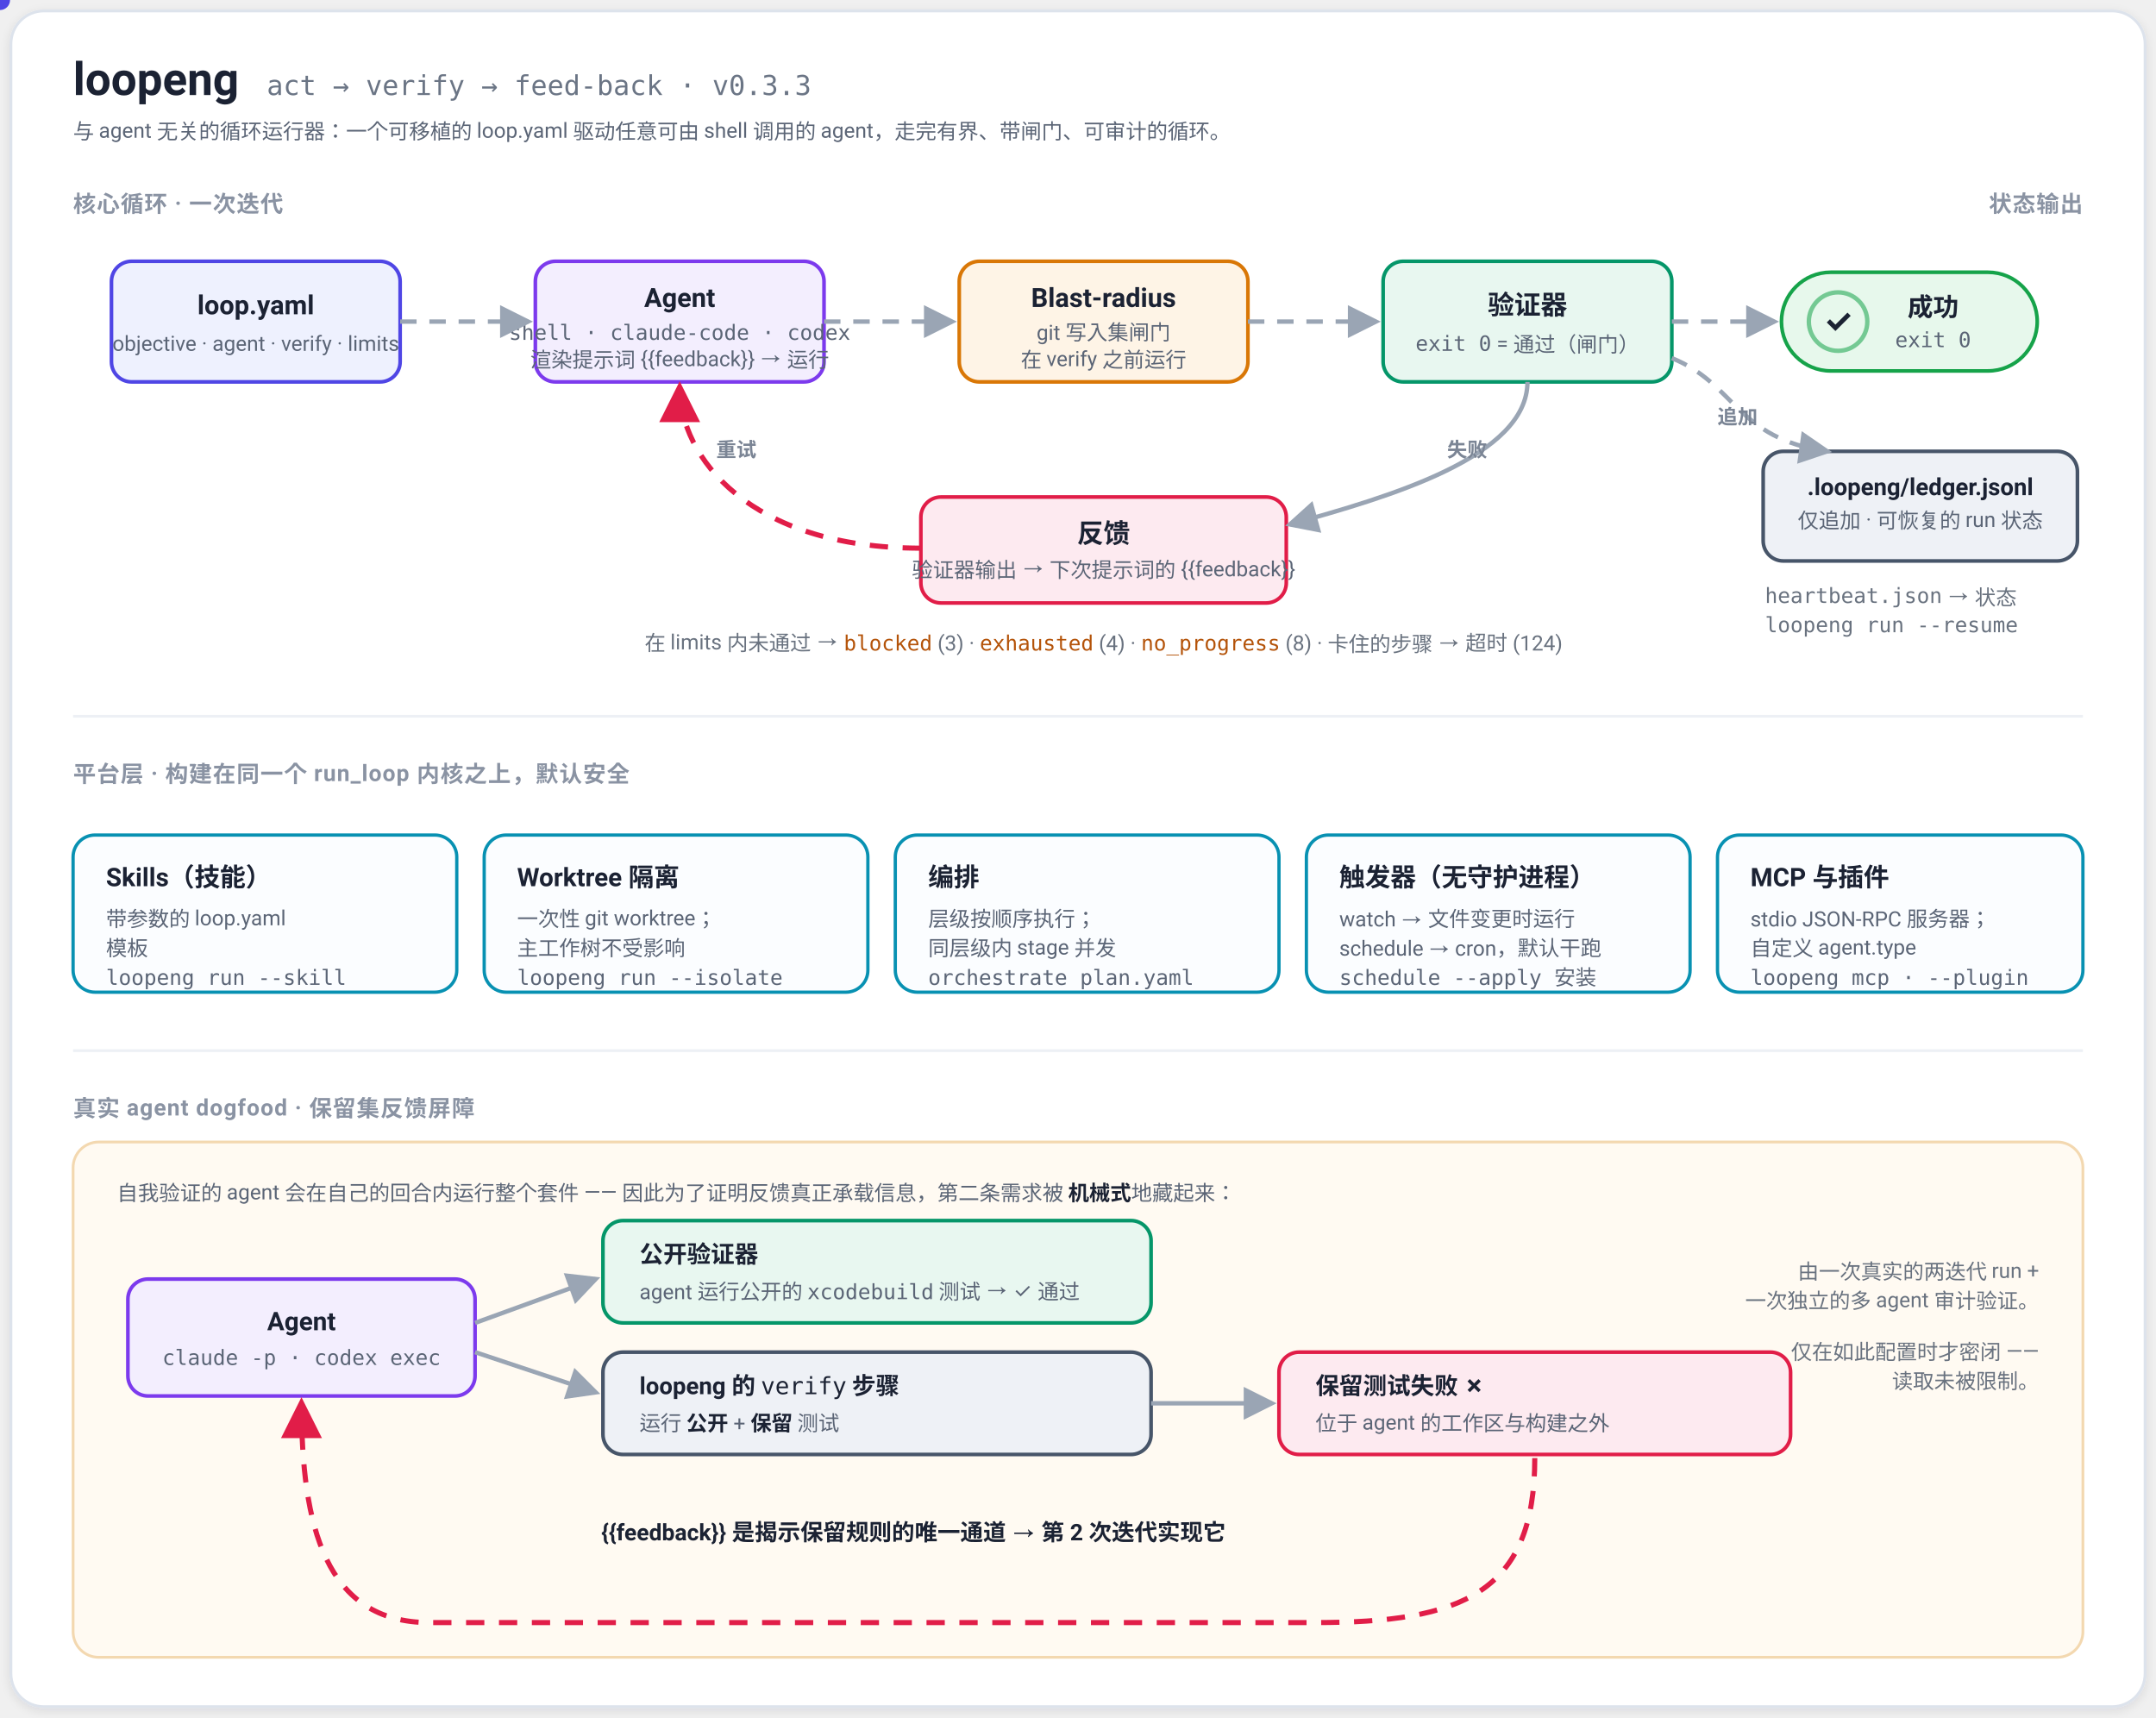
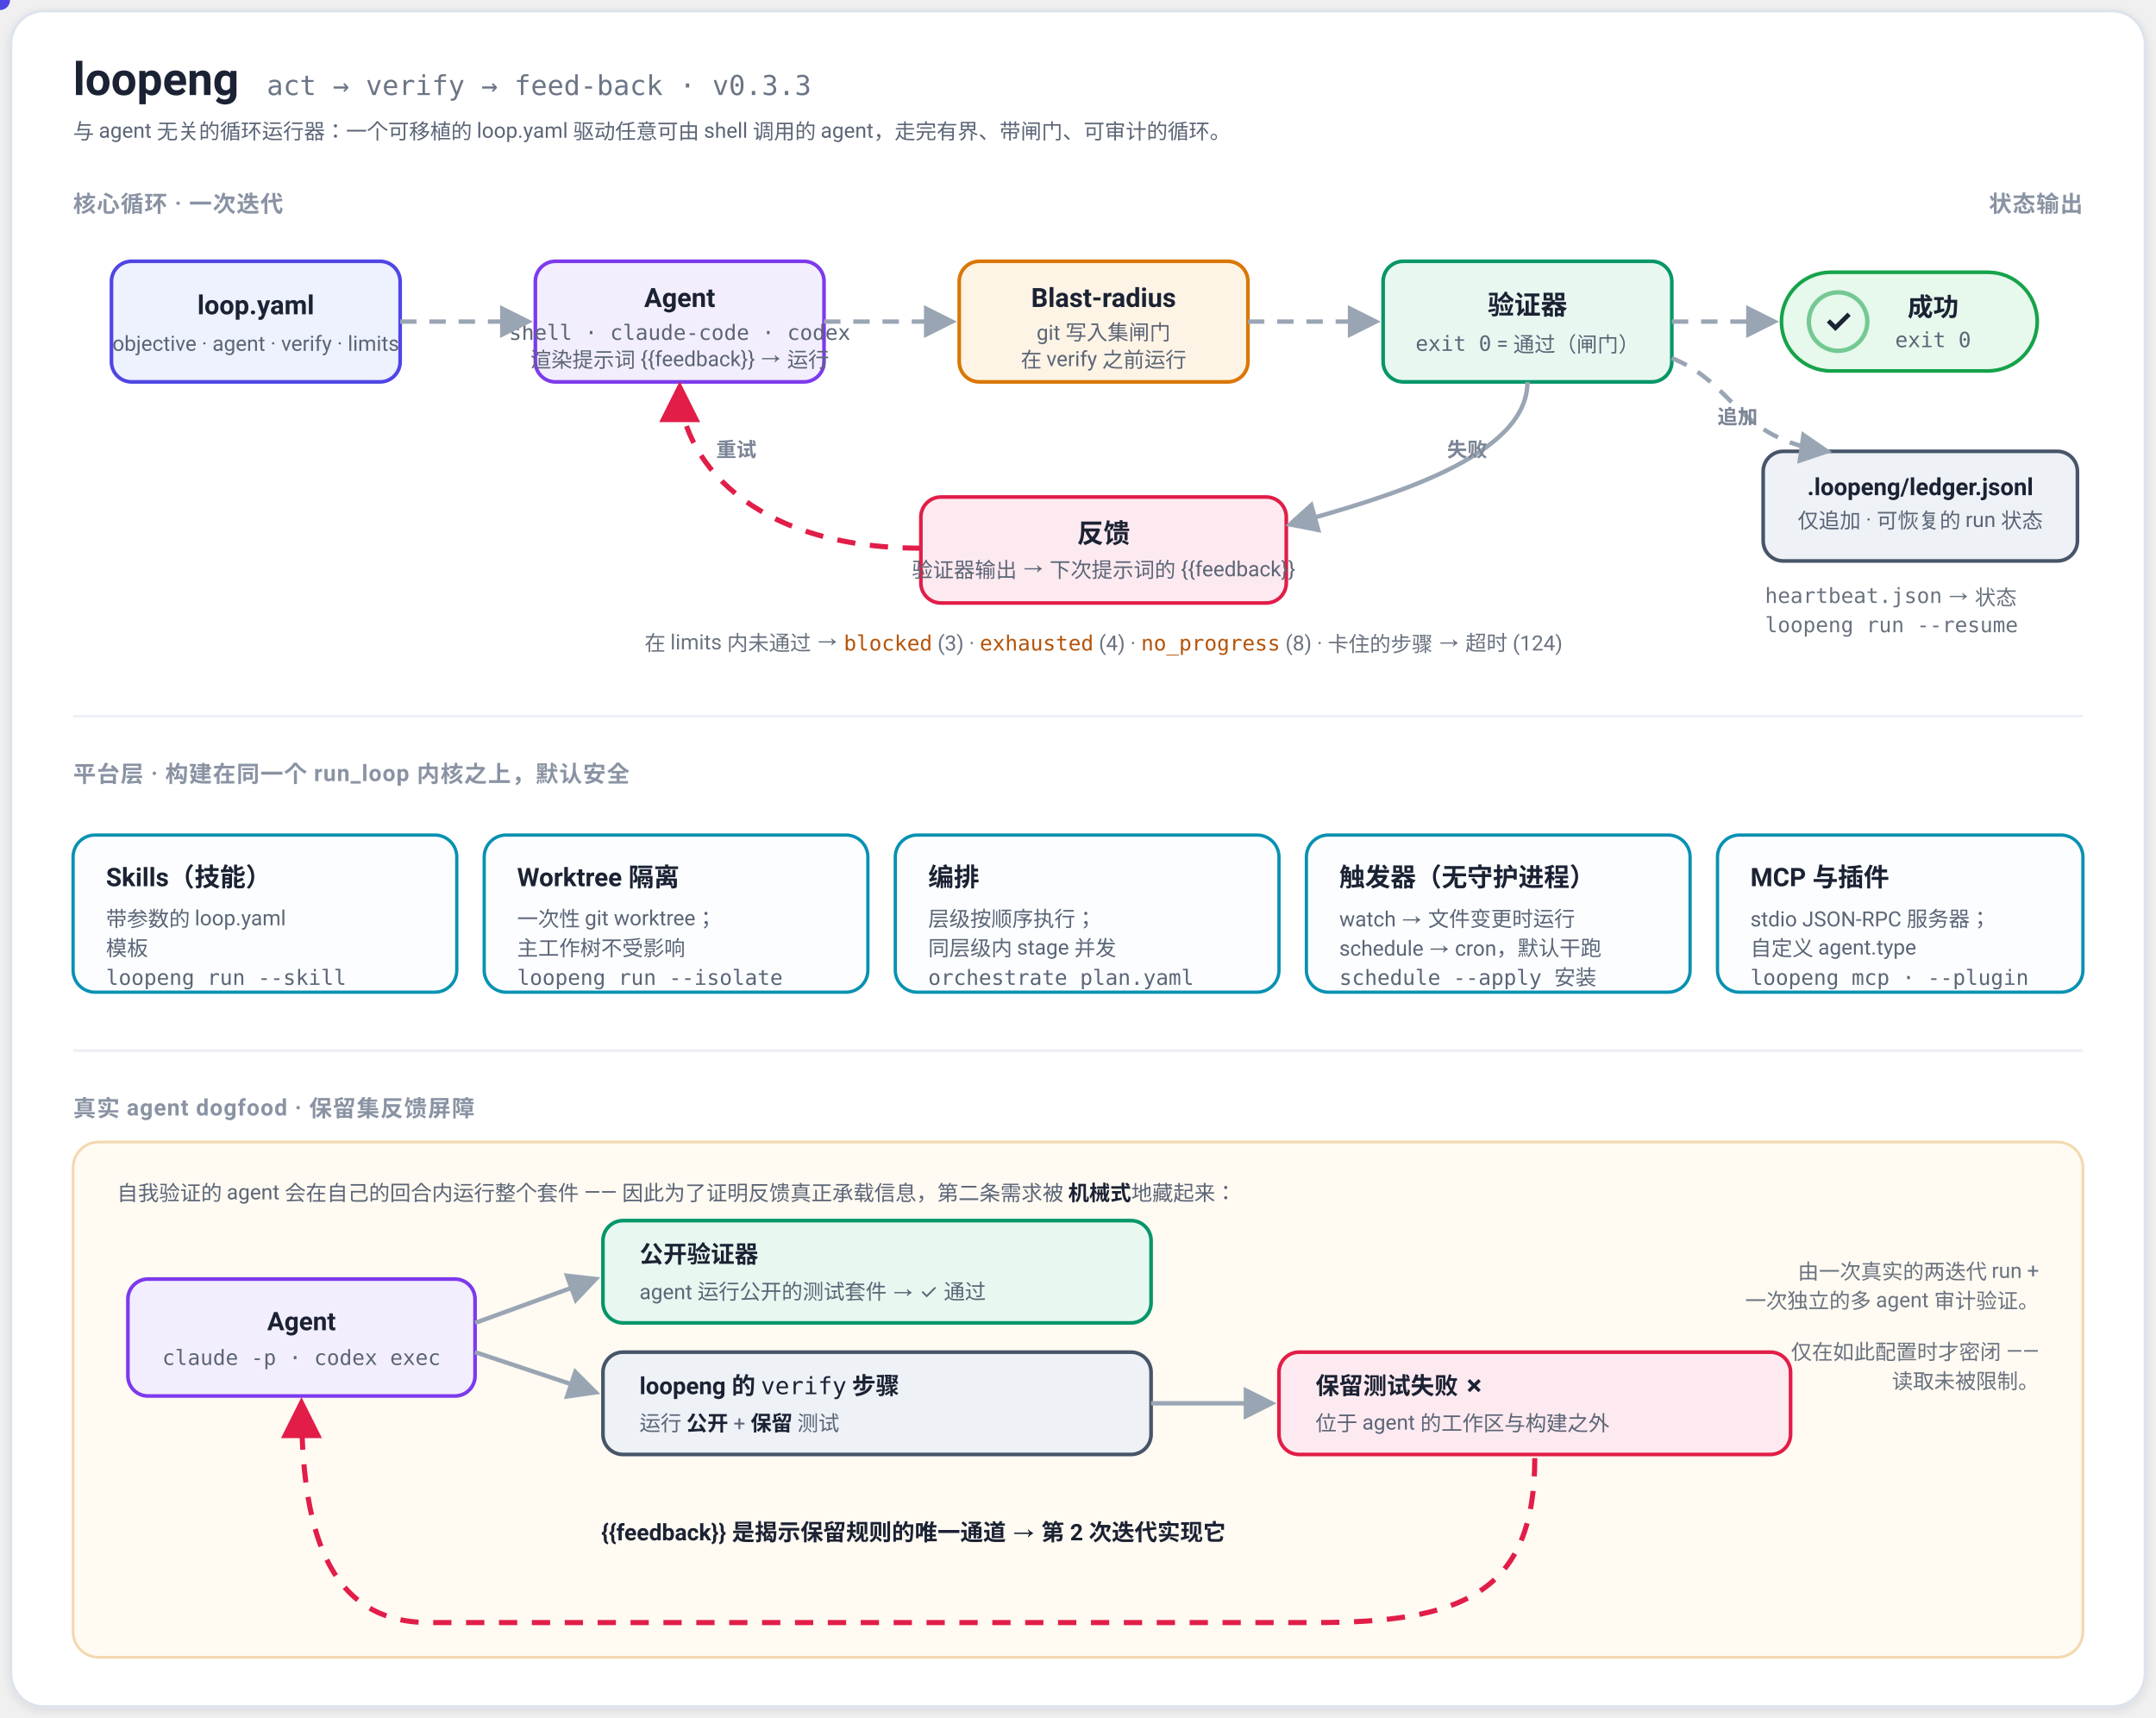
<svg xmlns="http://www.w3.org/2000/svg" viewBox="0 0 1180 940" width="1180" height="940" font-family="-apple-system,BlinkMacSystemFont,'PingFang SC','Hiragino Sans GB','Microsoft YaHei','Segoe UI',Roboto,Helvetica,Arial,sans-serif" role="img" aria-labelledby="t d">
  <defs>
    <style>
      .h    { font-weight:700; fill:#1b2233; }
      .sub  { font-size:11.5px; fill:#5b6576; }
      .mono { font-family:ui-monospace,SFMono-Regular,Menlo,Consolas,monospace; }
      .band { font-size:12.5px; font-weight:700; fill:#8a93a3; letter-spacing:.04em; }
      .note { font-size:11.5px; fill:#69727f; }
      .nodet{ font-size:14.5px; }
      .ar   { fill:none; stroke:#9aa5b4; stroke-width:2.4; }
      .arlbl{ font-size:11px; fill:#7b8595; font-weight:600; }
      .flow { stroke-dasharray:9 7; }
    </style>
    <marker id="ah" viewBox="0 0 10 10" refX="8.5" refY="5" markerWidth="7.5" markerHeight="7.5" orient="auto-start-reverse">
      <path d="M0,0 L10,5 L0,10 z" fill="#9aa5b4" />
    </marker>
    <marker id="ahF" viewBox="0 0 10 10" refX="8.5" refY="5" markerWidth="8" markerHeight="8" orient="auto-start-reverse">
      <path d="M0,0 L10,5 L0,10 z" fill="#e11d48" />
    </marker>
    <filter id="sh" x="-20%" y="-20%" width="140%" height="140%">
      <feDropShadow dx="0" dy="1.5" stdDeviation="2.4" flood-color="#1b2233" flood-opacity="0.10" />
    </filter>
    <path id="loopPath" fill="none" stroke="none" d="M372,176 H836 C 905,176 905,316 700,316 H508 C 405,316 372,250 372,209 Z" />
  </defs>
  <rect x="6" y="6" width="1168" height="928" rx="18" fill="#ffffff" stroke="#dde3ec" stroke-width="1.5" filter="url(#sh)" />
  <text x="40" y="52" class="h" font-size="25">loopeng</text>
  <text x="146" y="52" class="mono" font-size="15" fill="#6b7585">act → verify → feed-back · v0.3.3</text>
  <text x="40" y="76" class="sub" font-size="13">与 agent 无关的循环运行器：一个可移植的 loop.yaml 驱动任意可由 shell 调用的 agent，走完有界、带闸门、可审计的循环。</text>
  <text x="40" y="116" class="band">核心循环  ·  一次迭代</text>
  <g>
    <rect x="61" y="143" width="158" height="66" rx="11" fill="#eef1fe" stroke="#4f46e5" stroke-width="2" />
    <text x="140" y="172" text-anchor="middle" class="h nodet">loop.yaml</text>
    <text x="140" y="192" text-anchor="middle" class="sub">objective · agent · verify · limits</text>
  </g>
  <g>
    <rect x="293" y="143" width="158" height="66" rx="11" fill="#f3eefe" stroke="#7c3aed" stroke-width="2" />
    <text x="372" y="168" text-anchor="middle" class="h nodet">Agent</text>
    <text x="372" y="186" text-anchor="middle" class="sub mono">shell · claude-code · codex</text>
    <text x="372" y="201" text-anchor="middle" class="sub">渲染提示词 {{feedback}} → 运行</text>
  </g>
  <g>
    <rect x="525" y="143" width="158" height="66" rx="11" fill="#fef4e6" stroke="#d97706" stroke-width="2" />
    <text x="604" y="168" text-anchor="middle" class="h nodet">Blast-radius</text>
    <text x="604" y="186" text-anchor="middle" class="sub">git 写入集闸门</text>
    <text x="604" y="201" text-anchor="middle" class="sub">在 verify 之前运行</text>
  </g>
  <g>
    <rect x="757" y="143" width="158" height="66" rx="11" fill="#e8f7f0" stroke="#059669" stroke-width="2" />
    <text x="836" y="172" text-anchor="middle" class="h nodet">验证器</text>
    <text x="836" y="192" text-anchor="middle" class="sub">
      <tspan class="mono">exit 0</tspan> = 通过（闸门）</text>
  </g>
  <g>
    <rect x="975" y="149" width="140" height="54" rx="27" fill="#e7f8ec" stroke="#16a34a" stroke-width="2" />
    <circle cx="1006" cy="176" r="16" fill="none" stroke="#16a34a" stroke-width="2.4" opacity="0.55">
      <animate attributeName="r" values="13;19;13" dur="2.4s" repeatCount="indefinite" />
      <animate attributeName="opacity" values="0.55;0;0.55" dur="2.4s" repeatCount="indefinite" />
    </circle>
    <text x="1006" y="182" text-anchor="middle" class="h" font-size="18" fill="#16a34a">✓</text>
    <text x="1058" y="173" text-anchor="middle" class="h" font-size="14" fill="#15803d">成功</text>
    <text x="1058" y="190" text-anchor="middle" class="sub mono">exit 0</text>
  </g>
  <g class="ar flow">
    <line x1="219" y1="176" x2="289" y2="176" marker-end="url(#ah)">
      <animate attributeName="stroke-dashoffset" values="0;-16" dur="0.9s" repeatCount="indefinite" />
    </line>
    <line x1="451" y1="176" x2="521" y2="176" marker-end="url(#ah)">
      <animate attributeName="stroke-dashoffset" values="0;-16" dur="0.9s" repeatCount="indefinite" />
    </line>
    <line x1="683" y1="176" x2="753" y2="176" marker-end="url(#ah)">
      <animate attributeName="stroke-dashoffset" values="0;-16" dur="0.9s" repeatCount="indefinite" />
    </line>
    <line x1="915" y1="176" x2="971" y2="176" marker-end="url(#ah)">
      <animate attributeName="stroke-dashoffset" values="0;-16" dur="0.9s" repeatCount="indefinite" />
    </line>
  </g>
  <g>
    <rect x="504" y="272" width="200" height="58" rx="11" fill="#fdeaf0" stroke="#e11d48" stroke-width="2" />
    <text x="604" y="297" text-anchor="middle" class="h nodet" fill="#be123c">反馈</text>
    <text x="604" y="316" text-anchor="middle" class="sub">验证器输出 → 下次提示词的 {{feedback}}</text>
  </g>
  <path class="ar" d="M836,209 C 836,250 760,272 706,287" marker-end="url(#ah)" />
  <text x="792" y="250" class="arlbl">失败</text>
  <path d="M504,300 C 410,300 372,250 372,212" fill="none" stroke="#e11d48" stroke-width="2.8" stroke-dasharray="10 8" marker-end="url(#ahF)">
    <animate attributeName="stroke-dashoffset" values="0;-18" dur="0.7s" repeatCount="indefinite" />
  </path>
  <text x="392" y="250" class="arlbl" fill="#be123c">重试</text>
  <circle r="5.5" fill="#4f46e5">
    <animateMotion dur="5.5s" repeatCount="indefinite" rotate="auto" keyPoints="0;1" keyTimes="0;1" calcMode="linear">
      <mpath href="#loopPath" />
    </animateMotion>
  </circle>
  <text x="604" y="356" text-anchor="middle" class="note">在 limits 内未通过 → <tspan class="mono" fill="#b45309">blocked</tspan> (3) · <tspan class="mono" fill="#b45309">exhausted</tspan> (4) · <tspan class="mono" fill="#b45309">no_progress</tspan> (8)  ·  卡住的步骤 → <tspan class="mono">超时</tspan> (124)</text>
  <text x="1140" y="116" text-anchor="end" class="band">状态输出</text>
  <g>
    <rect x="965" y="247" width="172" height="60" rx="11" fill="#eef1f6" stroke="#475569" stroke-width="2" />
    <text x="1051" y="271" text-anchor="middle" class="h" font-size="13">.loopeng/ledger.jsonl</text>
    <text x="1051" y="289" text-anchor="middle" class="sub">仅追加 · 可恢复的 run 状态</text>
  </g>
  <path class="ar flow" d="M915,196 C 950,210 950,240 1000,247" marker-end="url(#ah)">
    <animate attributeName="stroke-dashoffset" values="0;-16" dur="1s" repeatCount="indefinite" />
  </path>
  <text x="940" y="232" class="arlbl">追加</text>
  <text x="966" y="330" class="note">
    <tspan class="mono">heartbeat.json</tspan> → 状态</text>
  <text x="966" y="346" class="note">
    <tspan class="mono">loopeng run --resume</tspan>
  </text>
  <line x1="40" y1="392" x2="1140" y2="392" stroke="#edf0f5" stroke-width="1.5" />
  <text x="40" y="428" class="band">平台层  ·  构建在同一个 run_loop 内核之上，默认安全</text>
  <g>
    <g>
      <rect x="40" y="457" width="210" height="86" rx="12" fill="#fbfdff" stroke="#0891b2" stroke-width="1.8" />
      <text x="58" y="485" class="h" font-size="14">Skills（技能）</text>
      <text x="58" y="507" class="sub">带参数的 loop.yaml</text>
      <text x="58" y="523" class="sub">模板</text>
      <text x="58" y="539" class="sub mono" fill="#0e7490">loopeng run --skill</text>
    </g>
    <g>
      <rect x="265" y="457" width="210" height="86" rx="12" fill="#fbfdff" stroke="#0891b2" stroke-width="1.8" />
      <text x="283" y="485" class="h" font-size="14">Worktree 隔离</text>
      <text x="283" y="507" class="sub">一次性 git worktree；</text>
      <text x="283" y="523" class="sub">主工作树不受影响</text>
      <text x="283" y="539" class="sub mono" fill="#0e7490">loopeng run --isolate</text>
    </g>
    <g>
      <rect x="490" y="457" width="210" height="86" rx="12" fill="#fbfdff" stroke="#0891b2" stroke-width="1.8" />
      <text x="508" y="485" class="h" font-size="14">编排</text>
      <text x="508" y="507" class="sub">层级按顺序执行；</text>
      <text x="508" y="523" class="sub">同层级内 stage 并发</text>
      <text x="508" y="539" class="sub mono" fill="#0e7490">orchestrate plan.yaml</text>
    </g>
    <g>
      <rect x="715" y="457" width="210" height="86" rx="12" fill="#fbfdff" stroke="#0891b2" stroke-width="1.8" />
      <text x="733" y="485" class="h" font-size="14">触发器（无守护进程）</text>
      <text x="733" y="507" class="sub">watch → 文件变更时运行</text>
      <text x="733" y="523" class="sub">schedule → cron，默认干跑</text>
      <text x="733" y="539" class="sub mono" fill="#0e7490">schedule --apply 安装</text>
    </g>
    <g>
      <rect x="940" y="457" width="200" height="86" rx="12" fill="#fbfdff" stroke="#0891b2" stroke-width="1.8" />
      <text x="958" y="485" class="h" font-size="14">MCP 与插件</text>
      <text x="958" y="507" class="sub">stdio JSON-RPC 服务器；</text>
      <text x="958" y="523" class="sub">自定义 agent.type</text>
      <text x="958" y="539" class="sub mono" fill="#0e7490">loopeng mcp · --plugin</text>
    </g>
  </g>
  <line x1="40" y1="575" x2="1140" y2="575" stroke="#edf0f5" stroke-width="1.5" />
  <text x="40" y="611" class="band" fill="#b45309">真实 agent dogfood  ·  保留集反馈屏障</text>
  <rect x="40" y="625" width="1100" height="282" rx="14" fill="#fffaf2" stroke="#f3d8b0" stroke-width="1.5" />
  <text x="64" y="657" class="sub" font-size="12.5">自我验证的 agent 会在自己的回合内运行整个套件 —— 因此为了证明反馈真正承载信息，第二条需求被 <tspan class="h" fill="#92400e">机械式</tspan>地藏起来：</text>
  <g>
    <rect x="70" y="700" width="190" height="64" rx="11" fill="#f3eefe" stroke="#7c3aed" stroke-width="2" />
    <text x="165" y="728" text-anchor="middle" class="h" font-size="14">Agent</text>
    <text x="165" y="747" text-anchor="middle" class="sub mono">claude -p · codex exec</text>
  </g>
  <g>
    <rect x="330" y="668" width="300" height="56" rx="11" fill="#e8f7f0" stroke="#059669" stroke-width="2" />
    <text x="350" y="691" class="h" font-size="13">公开验证器</text>
-     <text x="350" y="711" class="sub">agent 运行公开的 <tspan class="mono">xcodebuild</tspan> 测试 → ✓ 通过</text>
+     <text x="350" y="711" class="sub">agent 运行公开的测试套件 → ✓ 通过</text>
  </g>
  <g>
    <rect x="330" y="740" width="300" height="56" rx="11" fill="#eef1f6" stroke="#475569" stroke-width="2" />
    <text x="350" y="763" class="h" font-size="13">loopeng 的 <tspan class="mono" font-weight="400">verify</tspan> 步骤</text>
    <text x="350" y="783" class="sub">运行 <tspan class="h" fill="#475569">公开</tspan> + <tspan class="h" fill="#be123c">保留</tspan> 测试</text>
  </g>
  <g>
    <rect x="700" y="740" width="280" height="56" rx="11" fill="#fdeaf0" stroke="#e11d48" stroke-width="2" />
    <text x="720" y="763" class="h" font-size="13" fill="#be123c">保留测试失败 ✗</text>
    <text x="720" y="783" class="sub">位于 agent 的工作区与构建之外</text>
  </g>
  <line class="ar" x1="260" y1="724" x2="326" y2="700" marker-end="url(#ah)" />
  <line class="ar" x1="260" y1="740" x2="326" y2="762" marker-end="url(#ah)" />
  <line class="ar" x1="630" y1="768" x2="696" y2="768" marker-end="url(#ah)" />
  <path d="M840,798 C 840,872 800,888 720,888 H235 C 178,888 165,835 165,768" fill="none" stroke="#e11d48" stroke-width="2.8" stroke-dasharray="10 8" marker-end="url(#ahF)">
    <animate attributeName="stroke-dashoffset" values="0;-18" dur="0.7s" repeatCount="indefinite" />
  </path>
  <text x="500" y="843" text-anchor="middle" class="h" font-size="12.5" fill="#be123c">{{feedback}} 是揭示保留规则的唯一通道 → 第 2 次迭代实现它</text>
  <text x="1116" y="700" text-anchor="end" class="note" font-size="11">由一次真实的两迭代 run +</text>
  <text x="1116" y="716" text-anchor="end" class="note" font-size="11">一次独立的多 agent 审计验证。</text>
  <text x="1116" y="744" text-anchor="end" class="note" font-size="11" fill="#b45309">仅在如此配置时才密闭 ——</text>
  <text x="1116" y="760" text-anchor="end" class="note" font-size="11" fill="#b45309">读取未被限制。</text>
</svg>
